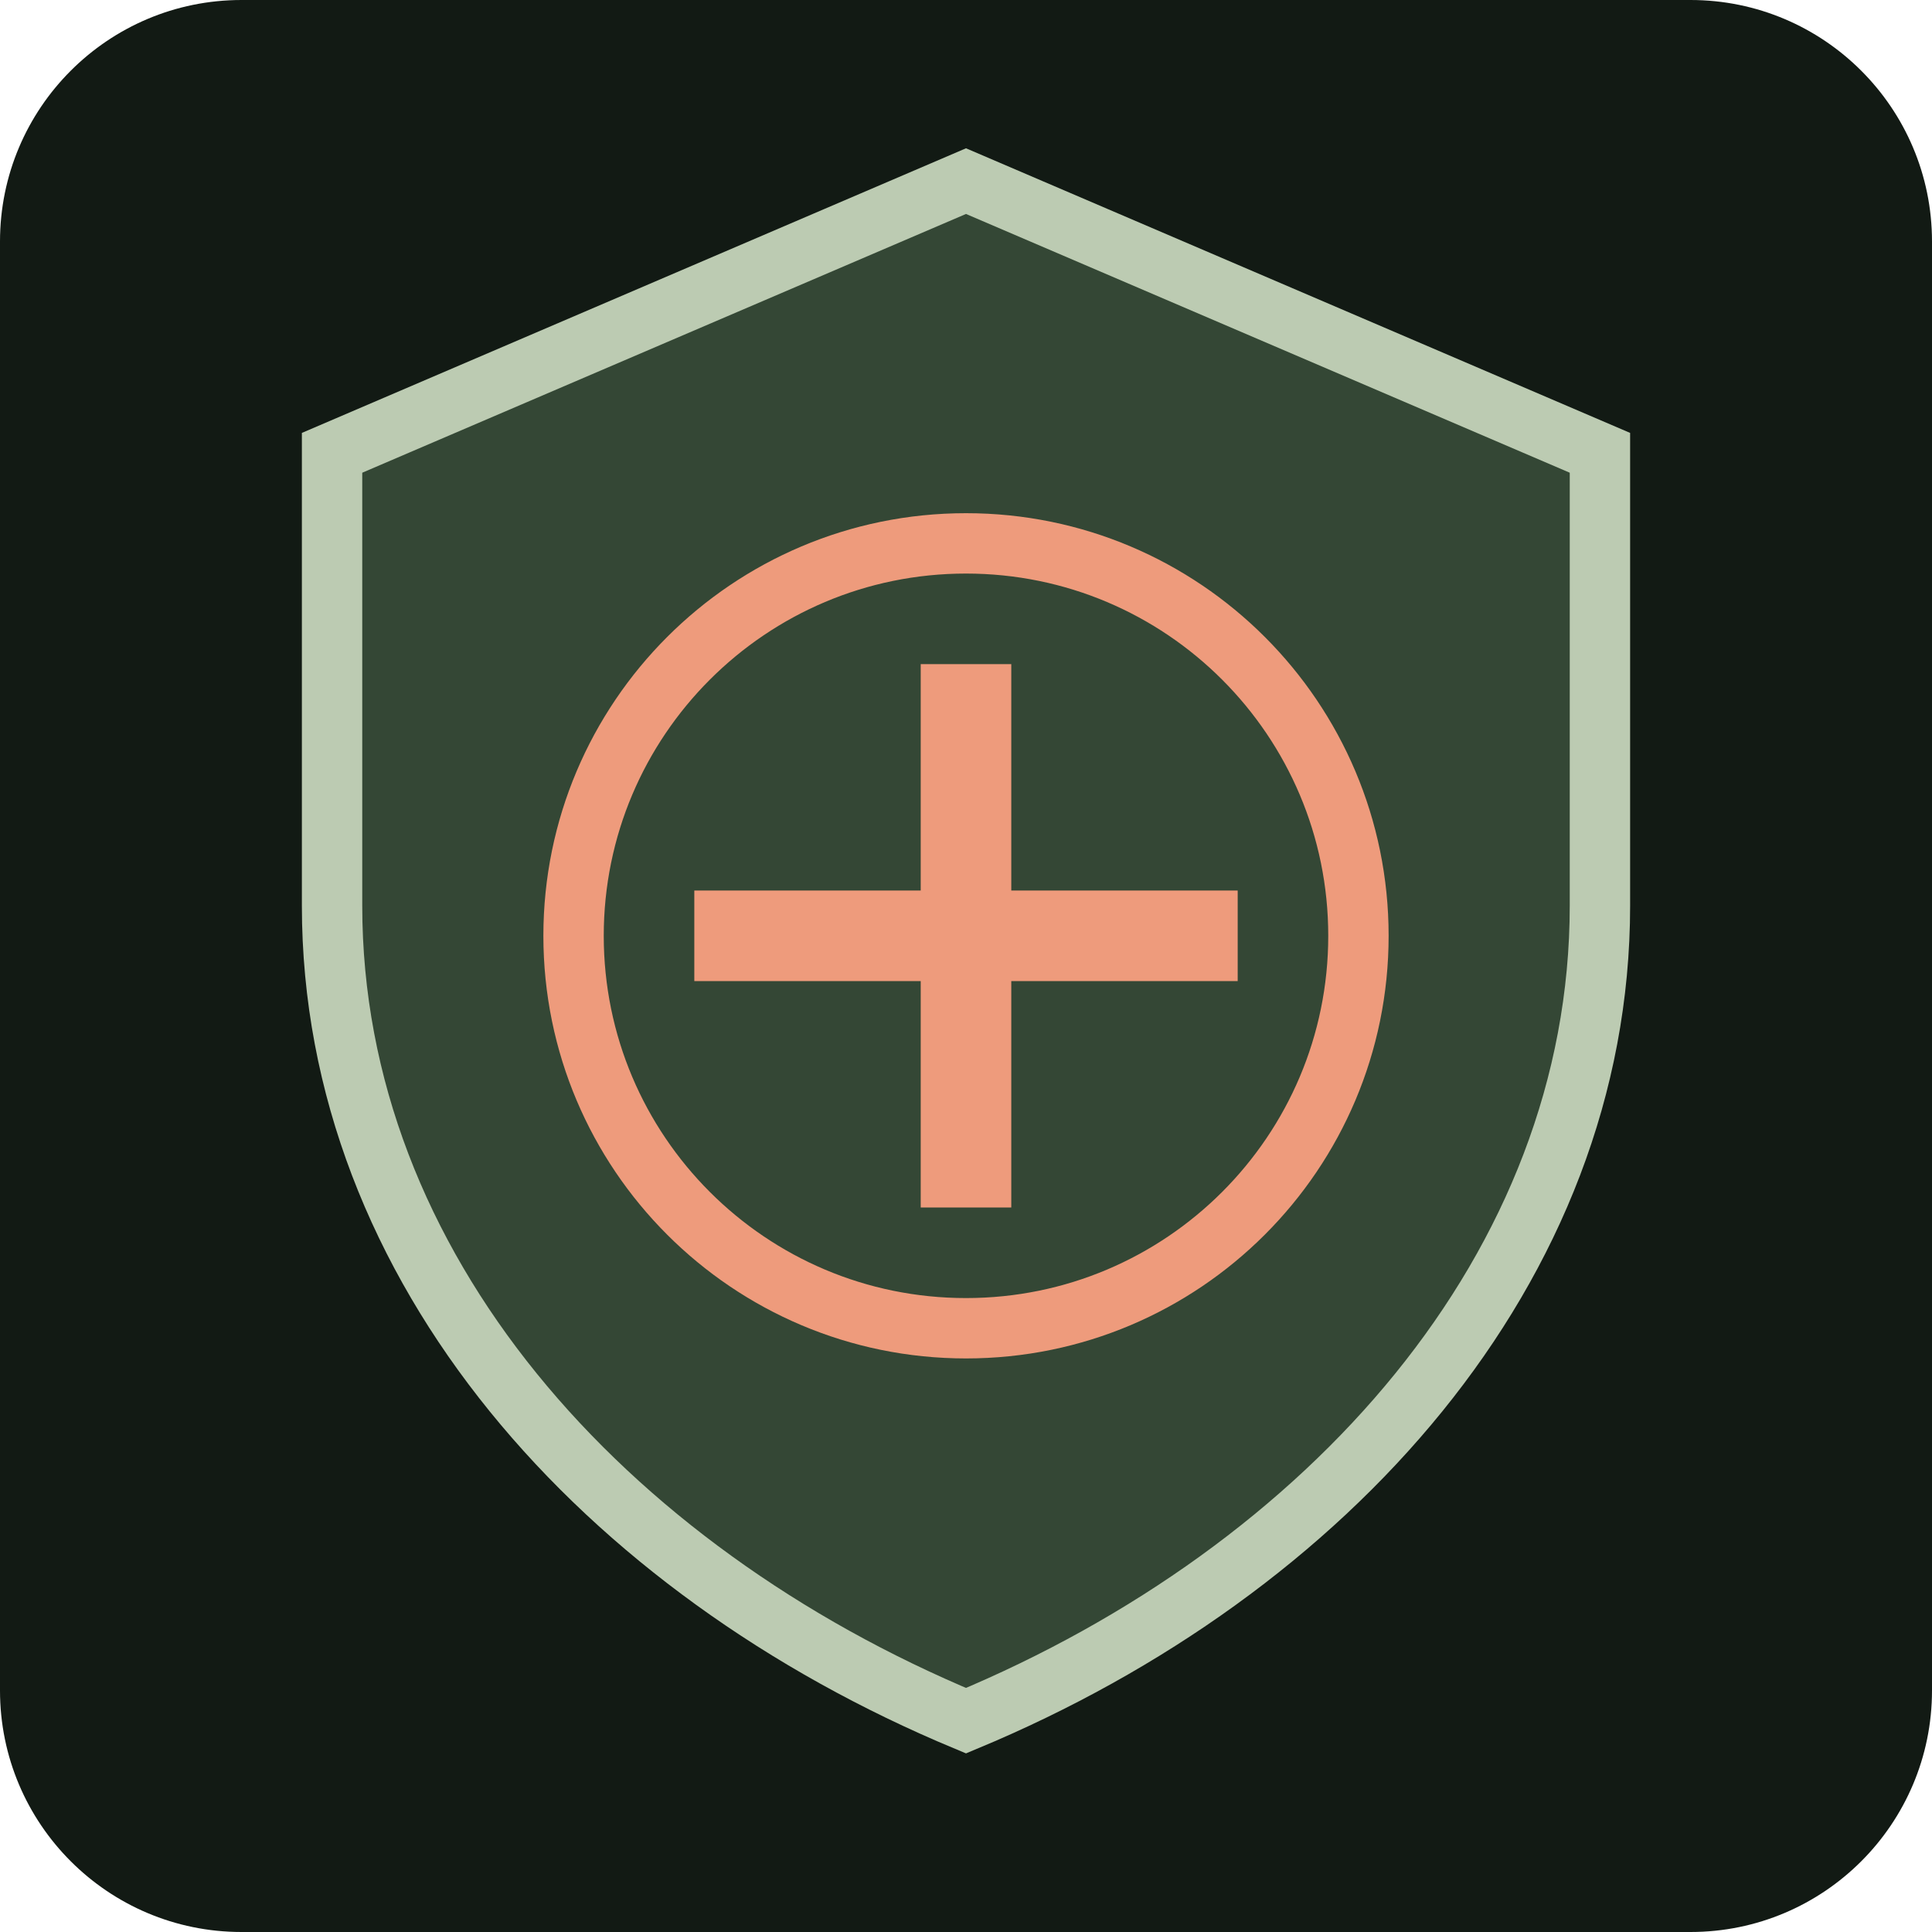
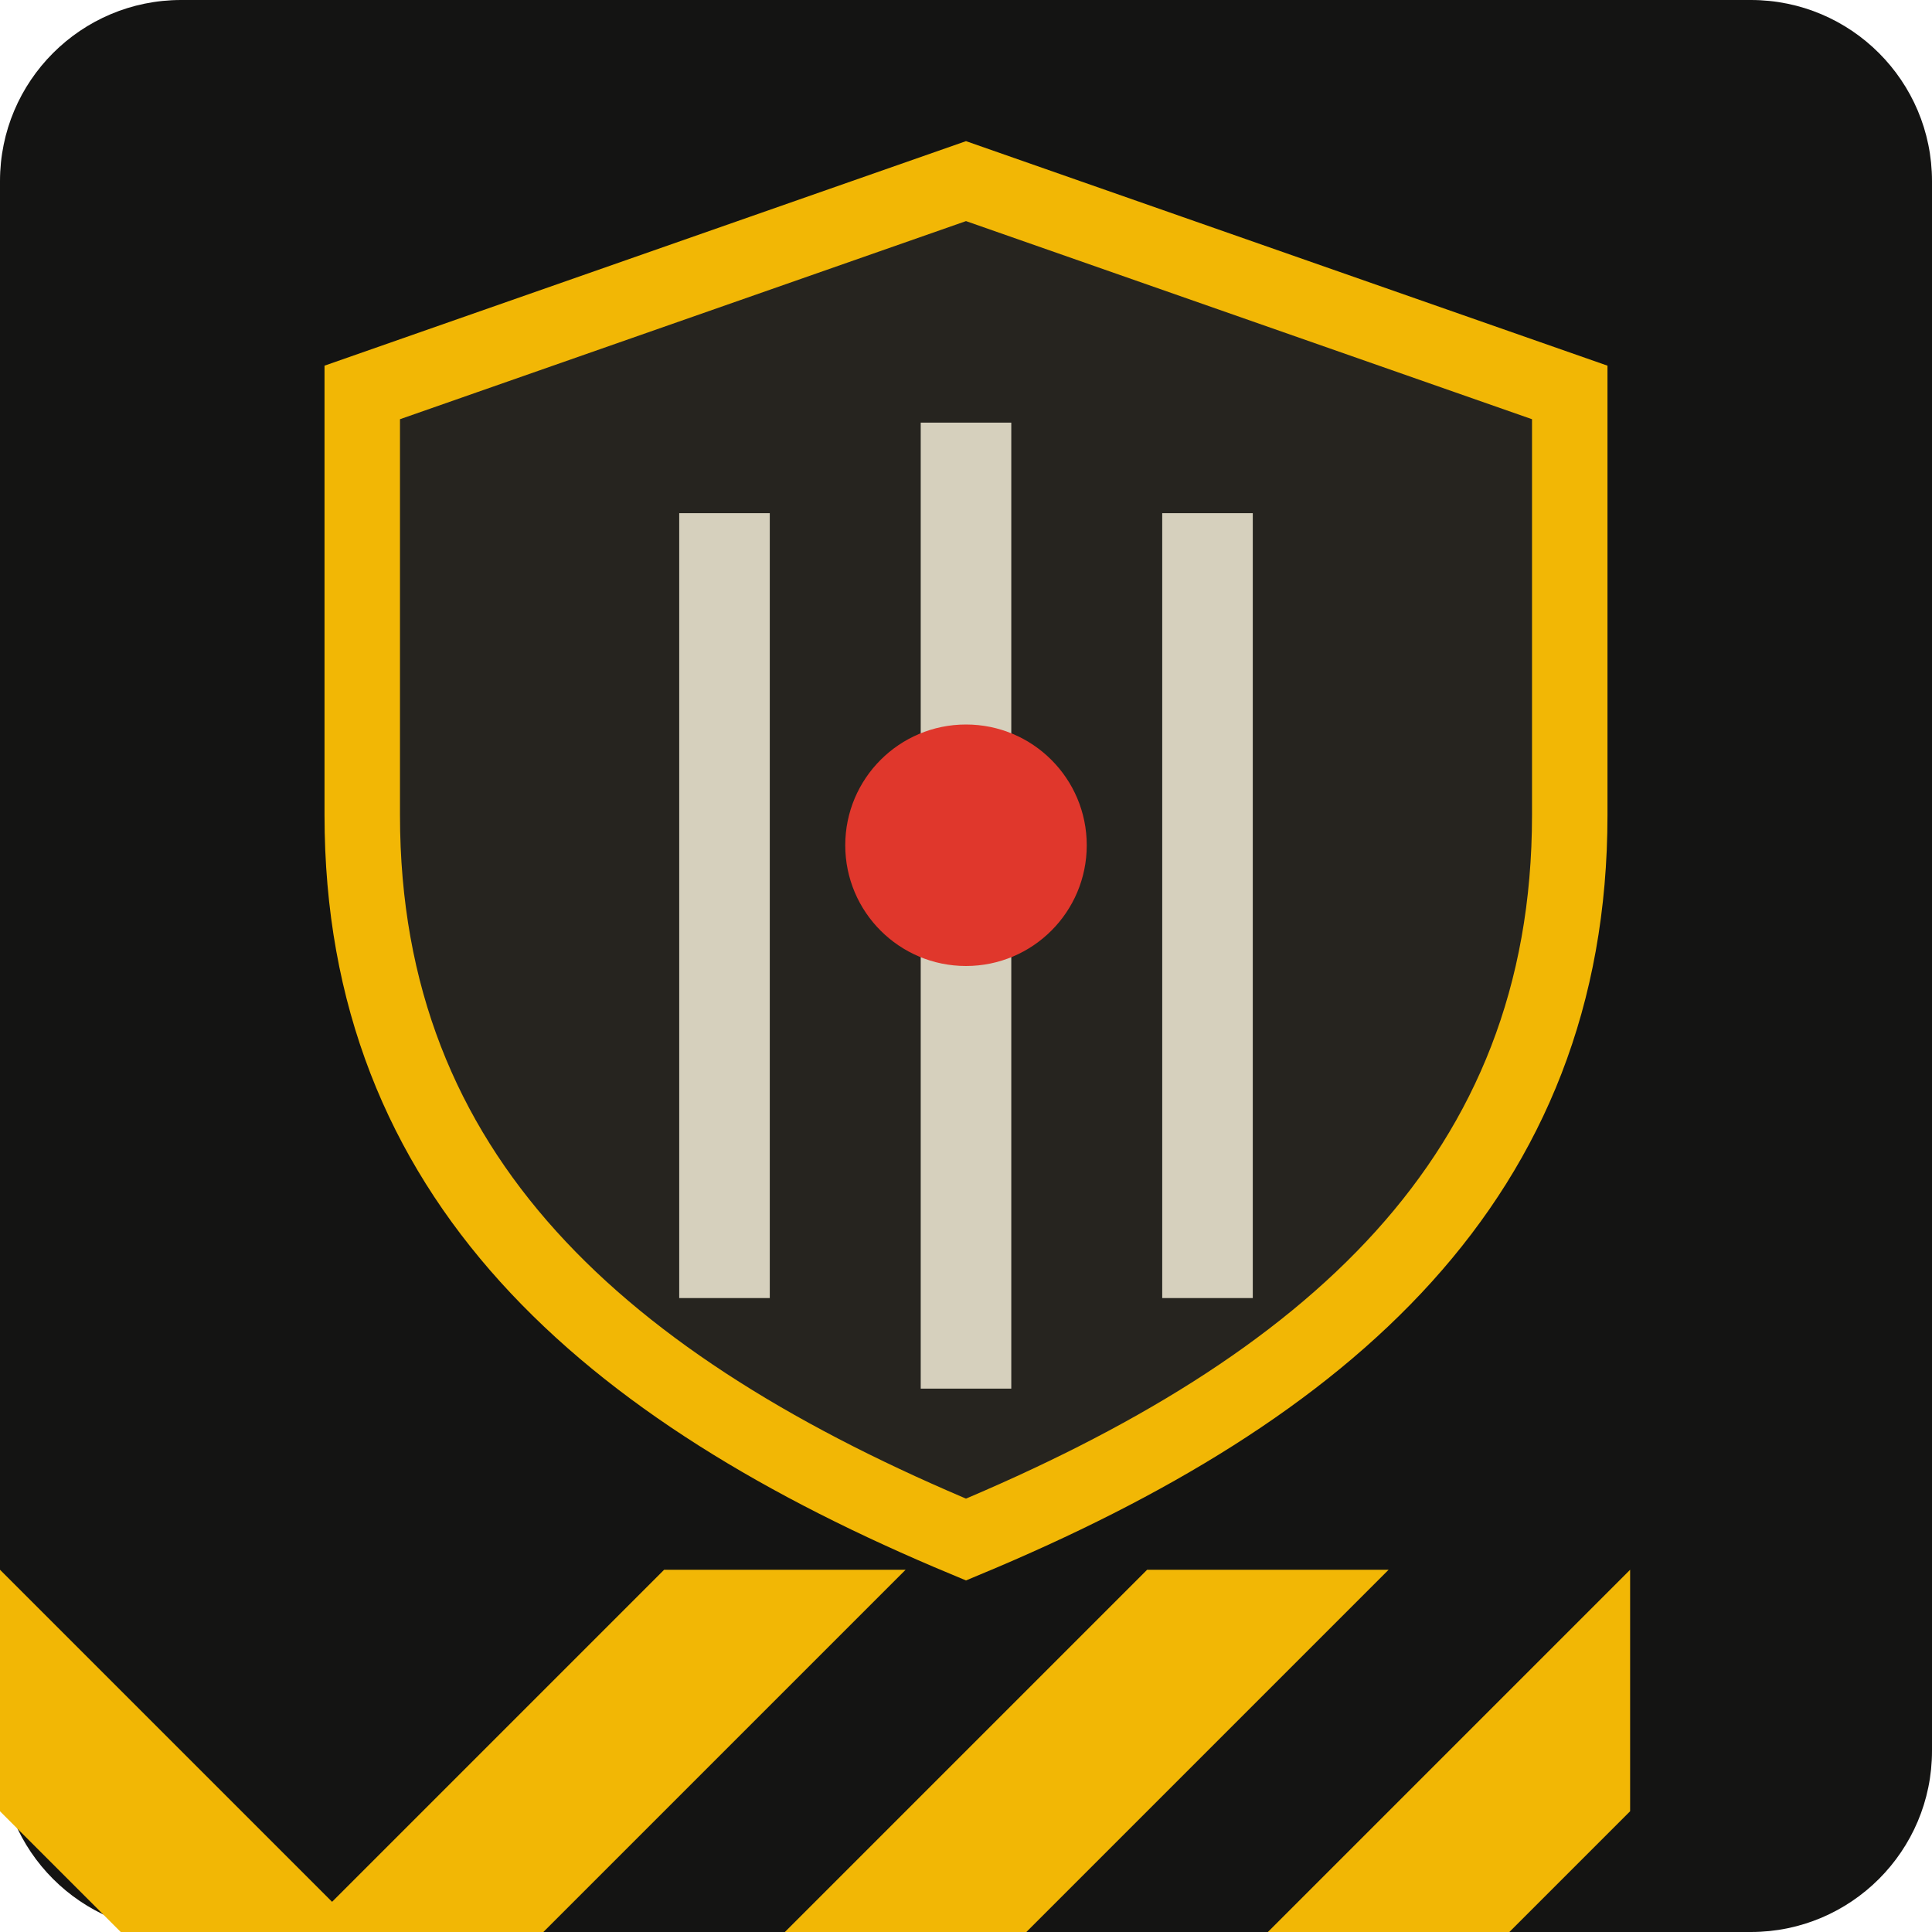
<svg xmlns="http://www.w3.org/2000/svg" viewBox="0 0 64 64">
-   <rect width="64" height="64" rx="8" fill="#121a14" />
-   <path d="M32 6 53 15v15c0 12-9 22-21 27C20 52 11 42 11 30V15Z" fill="#344735" stroke="#bccbb2" stroke-width="2" />
-   <circle cx="32" cy="31" r="13" fill="none" stroke="#ee9b7c" stroke-width="2" />
-   <path d="M32 22v18m-9-9h18" stroke="#ee9b7c" stroke-width="3" />
+   <rect width="64" height="64" rx="6" fill="#141413" />
+   <path d="M0 52 12 64H4L0 60zM10 64 22 52h8L18 64zm16 0 12-12h8L34 64zm16 0 12-12v8l-4 4z" fill="#f2b705" />
+   <path d="M32 6 52 13v14c0 12-8 19-20 24-12-5-20-12-20-24V13Z" fill="#26241f" stroke="#f2b705" stroke-width="2.5" />
+   <path d="M24 17v26M32 14v32M40 17v26" stroke="#d6d0bd" stroke-width="3" />
+   <circle cx="32" cy="28" r="4" fill="#e0372c" />
</svg>
